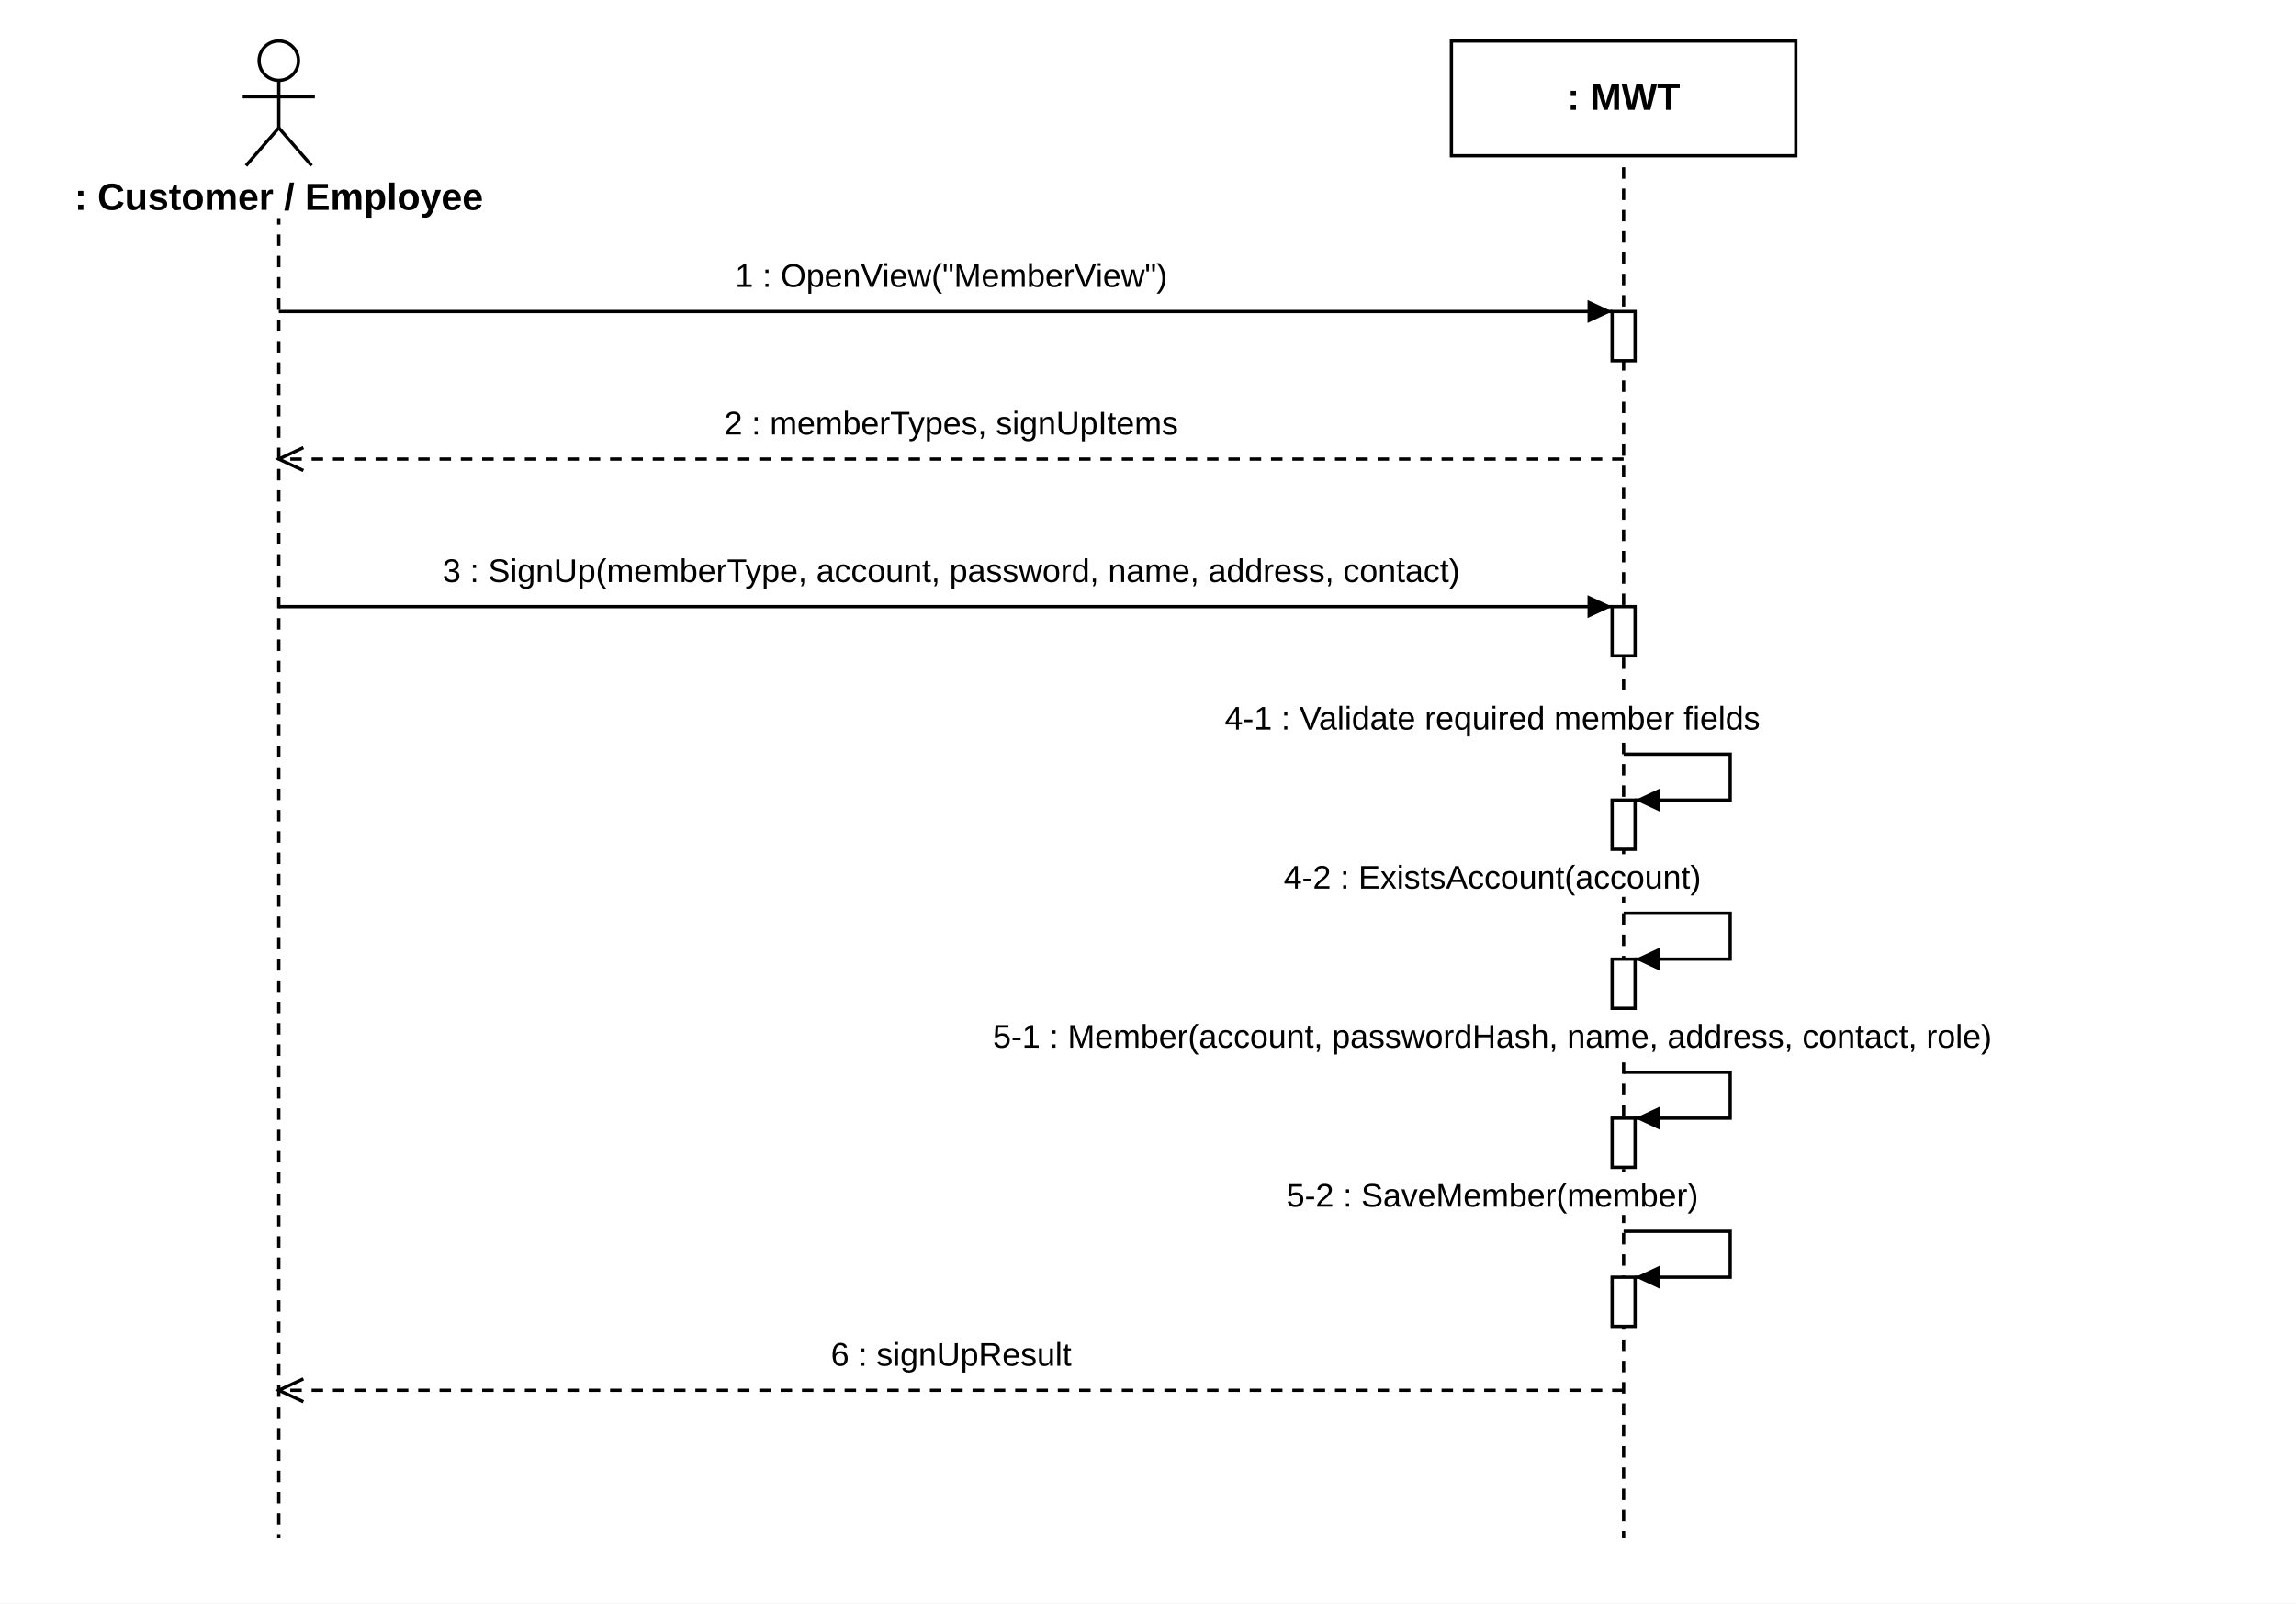
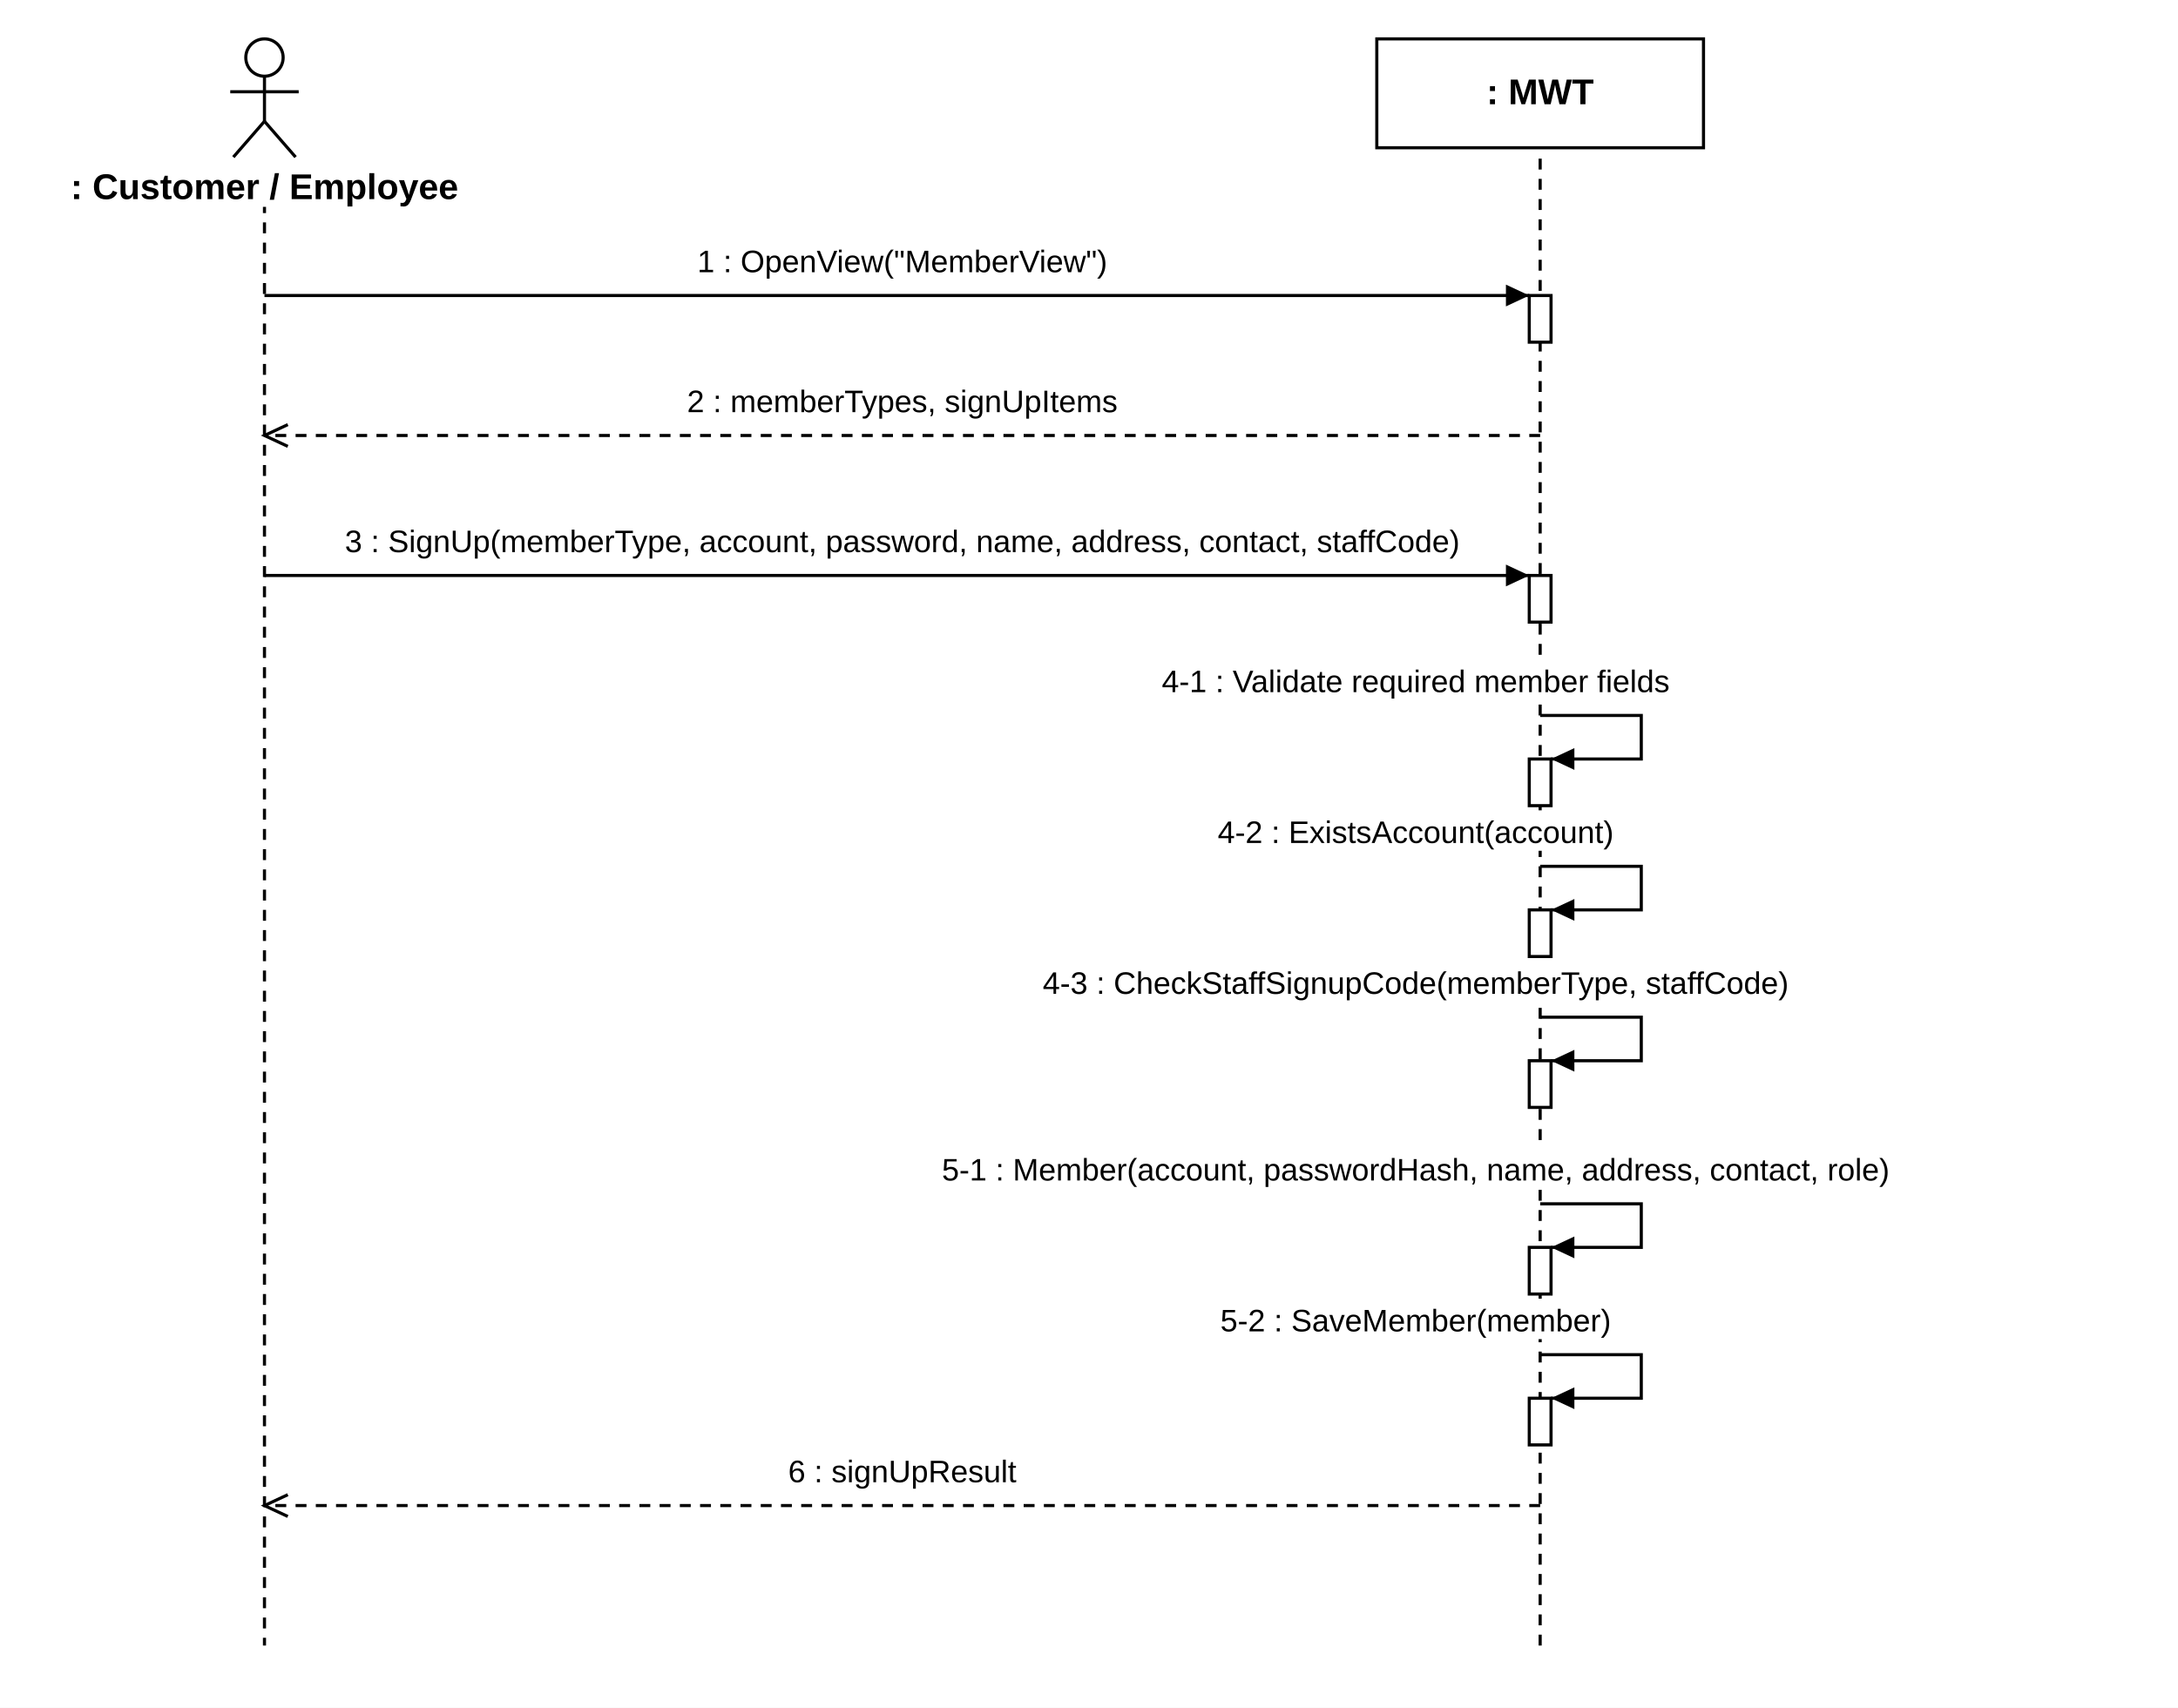
- <svg xmlns="http://www.w3.org/2000/svg" width="1400" height="978" viewBox="0 0 1400 978">
+ <svg xmlns="http://www.w3.org/2000/svg" width="1400" height="1098" viewBox="0 0 1400 1098">
  <rect width="100%" height="100%" fill="white" />
-   <polyline points="170,130 170,938" fill="none" stroke="black" stroke-width="2" stroke-dasharray="7 6" />
-   <polyline points="990,102 990,938" fill="none" stroke="black" stroke-width="2" stroke-dasharray="7 6" />
+   <polyline points="170,130 170,1058" fill="none" stroke="black" stroke-width="2" stroke-dasharray="7 6" />
  <circle cx="170" cy="37" r="12" fill="white" stroke="black" stroke-width="2" />
  <polyline points="170,49 170,78" fill="none" stroke="black" stroke-width="2" />
  <polyline points="148,59 192,59" fill="none" stroke="black" stroke-width="2" />
  <polyline points="170,78 150,101" fill="none" stroke="black" stroke-width="2" />
  <polyline points="170,78 190,101" fill="none" stroke="black" stroke-width="2" />
-   <rect x="43.0" y="104" width="254.0" height="29" fill="white" />
+   <rect x="40" y="104" width="260" height="29" fill="white" />
  <text x="170" y="128" text-anchor="middle" font-family="Arial, sans-serif" font-size="23" font-weight="bold">: Customer / Employee</text>
+   <polyline points="990,102 990,1058" fill="none" stroke="black" stroke-width="2" stroke-dasharray="7 6" />
  <rect x="885" y="25" width="210" height="70" fill="white" stroke="black" stroke-width="2" />
-   <rect x="952.5" y="43" width="75.0" height="29" fill="white" />
+   <rect x="949.5" y="43" width="81" height="29" fill="white" />
  <text x="990" y="67" text-anchor="middle" font-family="Arial, sans-serif" font-size="23" font-weight="bold">: MWT</text>
  <rect x="983" y="190" width="14" height="30" fill="white" stroke="black" stroke-width="2" />
  <polyline points="170,190 983,190" fill="none" stroke="black" stroke-width="2" />
  <polygon points="983,190 968,183 968,197" fill="black" />
-   <rect x="445.0" y="154" width="270.0" height="26" fill="white" />
-   <text x="580.0" y="175" text-anchor="middle" font-family="Arial, sans-serif" font-size="20">1 : OpenView("MemberView")</text>
+   <rect x="442" y="154" width="276" height="26" fill="white" />
+   <text x="580" y="175" text-anchor="middle" font-family="Arial, sans-serif" font-size="20">1 : OpenView("MemberView")</text>
  <polyline points="990,280 170,280" fill="none" stroke="black" stroke-width="2" stroke-dasharray="7 6" />
  <polyline points="185,273 170,280 185,287" fill="none" stroke="black" stroke-width="2" />
-   <rect x="437.008" y="244" width="285.984" height="26" fill="white" />
-   <text x="580.0" y="265" text-anchor="middle" font-family="Arial, sans-serif" font-size="20">2 : memberTypes, signUpItems</text>
+   <rect x="434.008" y="244" width="291.984" height="26" fill="white" />
+   <text x="580" y="265" text-anchor="middle" font-family="Arial, sans-serif" font-size="20">2 : memberTypes, signUpItems</text>
  <rect x="983" y="370" width="14" height="30" fill="white" stroke="black" stroke-width="2" />
  <polyline points="170,370 983,370" fill="none" stroke="black" stroke-width="2" />
  <polygon points="983,370 968,363 968,377" fill="black" />
-   <rect x="264.008" y="334" width="631.984" height="26" fill="white" />
-   <text x="580.0" y="355" text-anchor="middle" font-family="Arial, sans-serif" font-size="20">3 : SignUp(memberType, account, password, name, address, contact)</text>
+   <rect x="212.008" y="334" width="735.984" height="26" fill="white" />
+   <text x="580" y="355" text-anchor="middle" font-family="Arial, sans-serif" font-size="20">3 : SignUp(memberType, account, password, name, address, contact, staffCode)</text>
  <polyline points="990,460 1055,460 1055,488 997,488" fill="none" stroke="black" stroke-width="2" />
  <rect x="983" y="488" width="14" height="30" fill="white" stroke="black" stroke-width="2" />
  <polygon points="997,488 1012,481 1012,495" fill="black" />
-   <rect x="742.508" y="424" width="334.984" height="26" fill="white" />
+   <rect x="739.508" y="424" width="340.984" height="26" fill="white" />
  <text x="910" y="445" text-anchor="middle" font-family="Arial, sans-serif" font-size="20">4-1 : Validate required member fields</text>
  <polyline points="990,557 1055,557 1055,585 997,585" fill="none" stroke="black" stroke-width="2" />
  <rect x="983" y="585" width="14" height="30" fill="white" stroke="black" stroke-width="2" />
  <polygon points="997,585 1012,578 1012,592" fill="black" />
-   <rect x="779.0" y="521" width="262.0" height="26" fill="white" />
+   <rect x="776" y="521" width="268" height="26" fill="white" />
  <text x="910" y="542" text-anchor="middle" font-family="Arial, sans-serif" font-size="20">4-2 : ExistsAccount(account)</text>
  <polyline points="990,654 1055,654 1055,682 997,682" fill="none" stroke="black" stroke-width="2" />
  <rect x="983" y="682" width="14" height="30" fill="white" stroke="black" stroke-width="2" />
  <polygon points="997,682 1012,675 1012,689" fill="black" />
-   <rect x="599.5" y="618" width="621.0" height="26" fill="white" />
-   <text x="910" y="639" text-anchor="middle" font-family="Arial, sans-serif" font-size="20">5-1 : Member(account, passwordHash, name, address, contact, role)</text>
-   <polyline points="990,751 1055,751 1055,779 997,779" fill="none" stroke="black" stroke-width="2" />
-   <rect x="983" y="779" width="14" height="30" fill="white" stroke="black" stroke-width="2" />
-   <polygon points="997,779 1012,772 1012,786" fill="black" />
-   <rect x="780.0" y="715" width="260.0" height="26" fill="white" />
-   <text x="910" y="736" text-anchor="middle" font-family="Arial, sans-serif" font-size="20">5-2 : SaveMember(member)</text>
-   <polyline points="990,848 170,848" fill="none" stroke="black" stroke-width="2" stroke-dasharray="7 6" />
-   <polyline points="185,841 170,848 185,855" fill="none" stroke="black" stroke-width="2" />
-   <rect x="504.0" y="812" width="152.0" height="26" fill="white" />
-   <text x="580.0" y="833" text-anchor="middle" font-family="Arial, sans-serif" font-size="20">6 : signUpResult</text>
+   <rect x="662.508" y="618" width="494.984" height="26" fill="white" />
+   <text x="910" y="639" text-anchor="middle" font-family="Arial, sans-serif" font-size="20">4-3 : CheckStaffSignupCode(memberType, staffCode)</text>
+   <polyline points="990,774 1055,774 1055,802 997,802" fill="none" stroke="black" stroke-width="2" />
+   <rect x="983" y="802" width="14" height="30" fill="white" stroke="black" stroke-width="2" />
+   <polygon points="997,802 1012,795 1012,809" fill="black" />
+   <rect x="596.5" y="738" width="627" height="26" fill="white" />
+   <text x="910" y="759" text-anchor="middle" font-family="Arial, sans-serif" font-size="20">5-1 : Member(account, passwordHash, name, address, contact, role)</text>
+   <polyline points="990,871 1055,871 1055,899 997,899" fill="none" stroke="black" stroke-width="2" />
+   <rect x="983" y="899" width="14" height="30" fill="white" stroke="black" stroke-width="2" />
+   <polygon points="997,899 1012,892 1012,906" fill="black" />
+   <rect x="777" y="835" width="266" height="26" fill="white" />
+   <text x="910" y="856" text-anchor="middle" font-family="Arial, sans-serif" font-size="20">5-2 : SaveMember(member)</text>
+   <polyline points="990,968 170,968" fill="none" stroke="black" stroke-width="2" stroke-dasharray="7 6" />
+   <polyline points="185,961 170,968 185,975" fill="none" stroke="black" stroke-width="2" />
+   <rect x="501" y="932" width="158" height="26" fill="white" />
+   <text x="580" y="953" text-anchor="middle" font-family="Arial, sans-serif" font-size="20">6 : signUpResult</text>
</svg>
